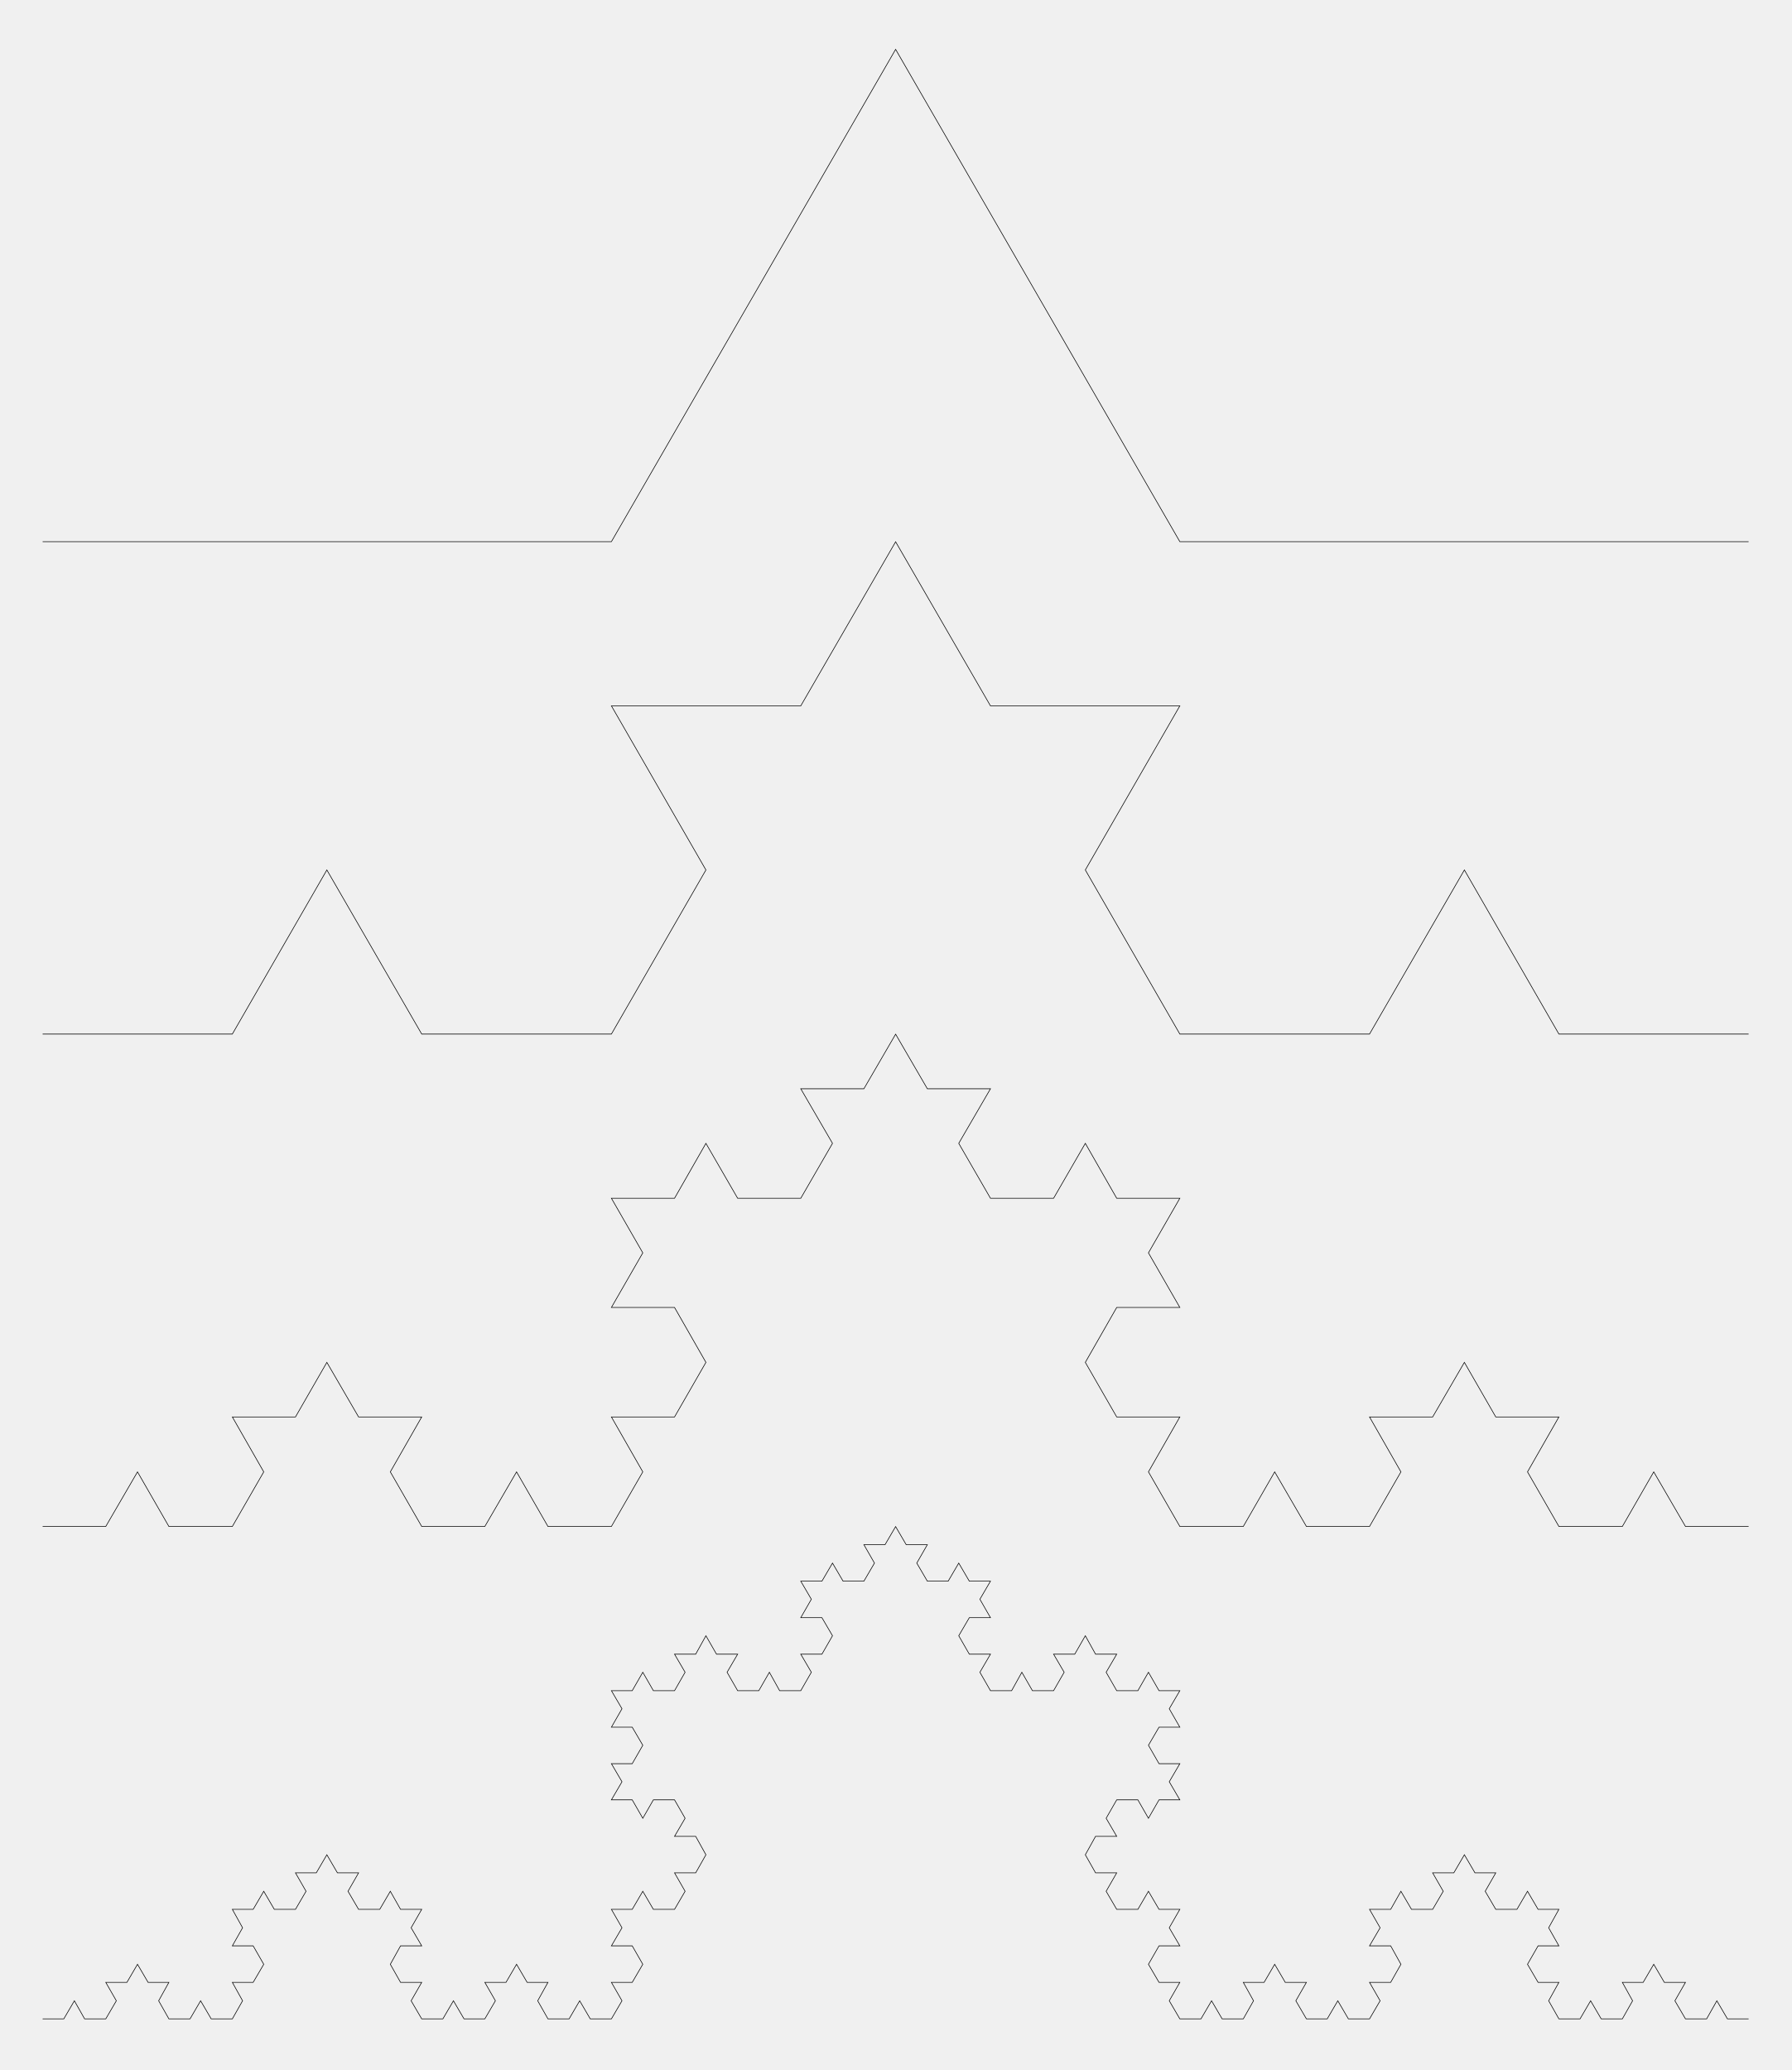
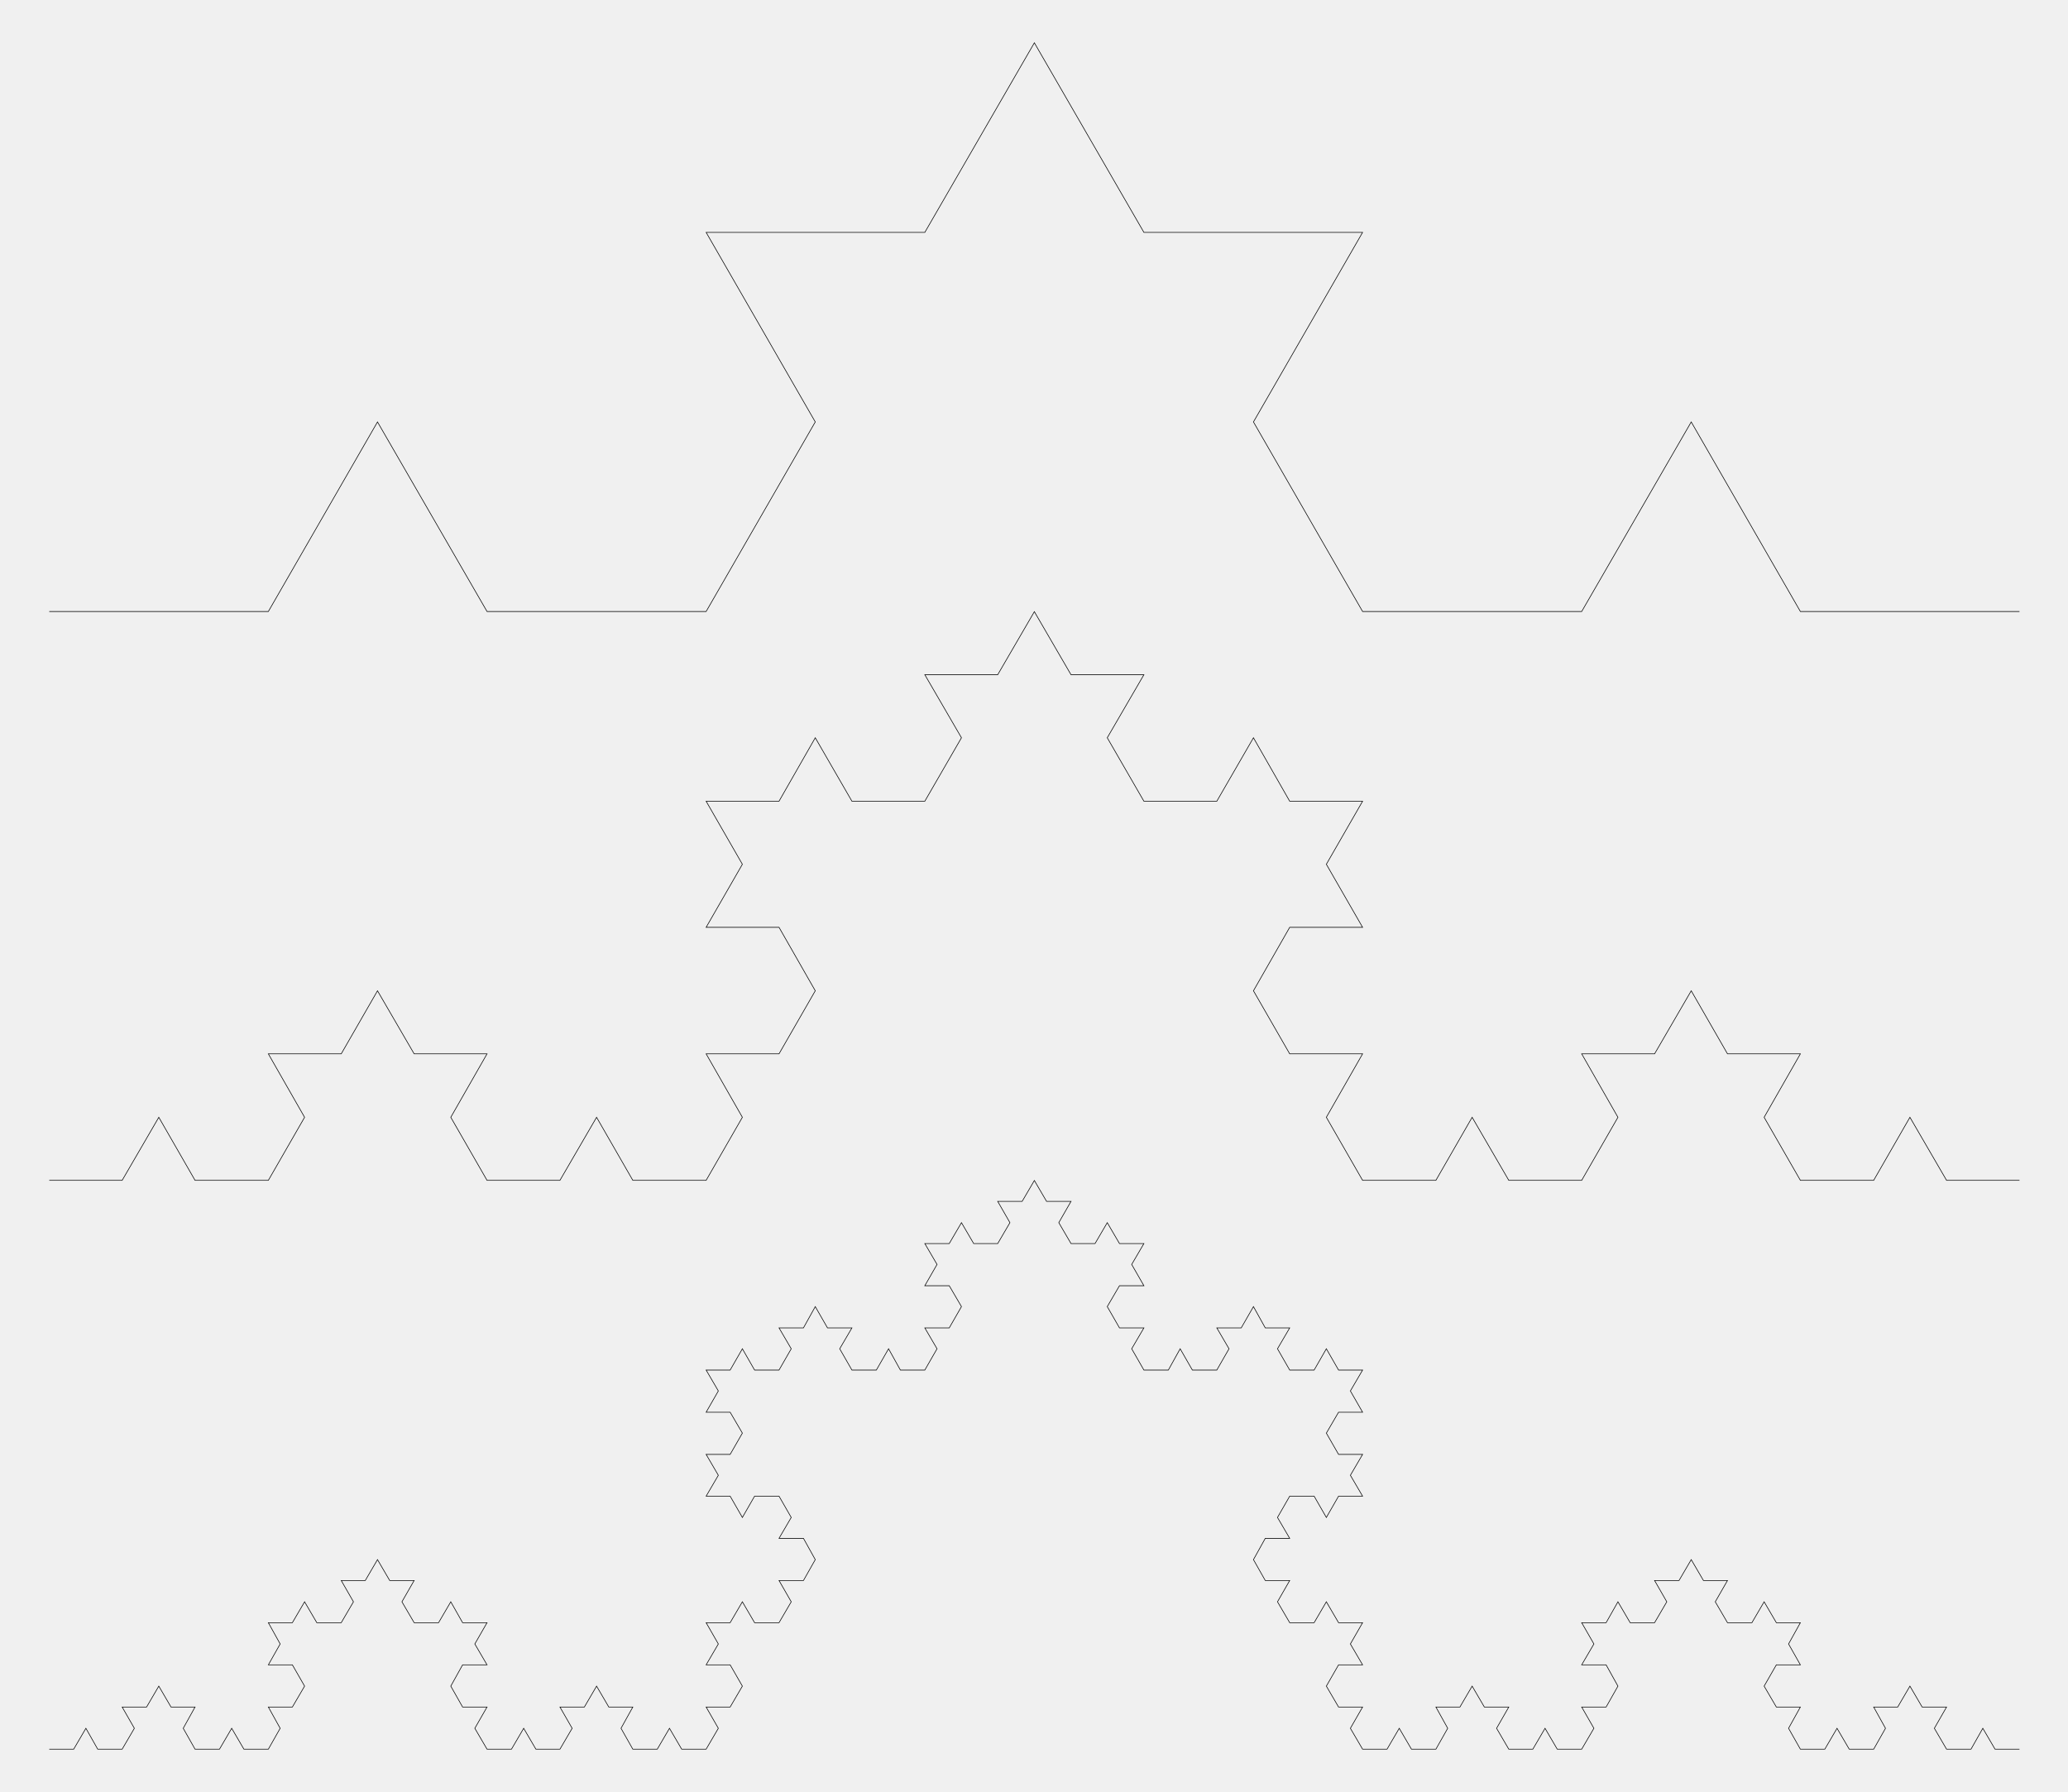
- <svg xmlns="http://www.w3.org/2000/svg" baseProfile="full" height="512" version="1.1" width="443">
+ <svg xmlns="http://www.w3.org/2000/svg" baseProfile="full" height="512" version="1.1" width="591">
  <defs>
    <marker id="arrow" markerHeight="3.5" markerWidth="5" orient="auto" refX="5.0" refY="1.7">
      <polygon points="0,0 5,1.75 0,3.5" />
    </marker>
  </defs>
  <g style="fill:white;">
-     <g transform="matrix(1.0, 0.0, 0.0, 1.0, 221.5, 255.7662)">
-       <g transform="matrix(84.38095, 0.0, 0.0, 84.38095, 0.0, 0.0)">
+     <g transform="matrix(1.0, 0.0, 0.0, 1.0, 295.6033, 256)">
+       <g transform="matrix(112.6108, 0.0, 0.0, 112.6108, 0.0, 0.0)">
        <g>
-           <g transform="matrix(1.0, 0.0, 0.0, 1.0, -2.5, -1.443376)">
+           <g transform="matrix(1.0, 0.0, 0.0, 1.0, -2.5, -0.7216878)">
            <g>
              <g>
                <g>
                  <g>
-                     <g>
-                       <g>
-                         <g style="stroke: black;stroke-width: 0.154;" transform="matrix(1.0, 0.0, 0.0, 1.0, 0.0, 0.0)">
-                           <path d="M 0.0 0.0 L 1.667 0.0 L 2.5 -1.443 L 3.333 0.0 L 5.0 0.0" style="vector-effect: non-scaling-stroke;fill:none;" />
-                         </g>
-                         <g transform="matrix(1.0, 0.0, 0.0, 1.0, 0.0, 0.0)">
-                           <g transform="matrix(0.0, -1.0, 1.0, 0.0, 0.0, 0.0)">
-                             <g />
-                           </g>
-                         </g>
-                       </g>
-                       <g style="stroke: black;stroke-width: 0.154;" transform="matrix(1.0, 0.0, 0.0, 1.0, 0.0, 1.443376)">
-                         <path d="M 0.0 0.0 L 0.556 0.0 L 0.833 -0.481 L 1.111 0.0 L 1.667 0.0 L 1.944 -0.481 L 1.667 -0.962 L 2.222 -0.962 L 2.5 -1.443 L 2.778 -0.962 L 3.333 -0.962 L 3.056 -0.481 L 3.333 0.0 L 3.889 0.0 L 4.167 -0.481 L 4.444 0.0 L 5 0.0" style="vector-effect: non-scaling-stroke;fill:none;" />
-                       </g>
+                     <g style="stroke: black;stroke-width: 0.177;" transform="matrix(1.0, 0.0, 0.0, 1.0, 0.0, 0.0)">
+                       <path d="M 0.0 0.0 L 0.556 0.0 L 0.833 -0.481 L 1.111 0.0 L 1.667 0.0 L 1.944 -0.481 L 1.667 -0.962 L 2.222 -0.962 L 2.5 -1.443 L 2.778 -0.962 L 3.333 -0.962 L 3.056 -0.481 L 3.333 0.0 L 3.889 0.0 L 4.167 -0.481 L 4.444 0.0 L 5 0.0" style="vector-effect: non-scaling-stroke;fill:none;" />
                    </g>
-                     <g transform="matrix(1.0, 0.0, 0.0, 1.0, 0.0, 1.443376)">
+                     <g transform="matrix(1.0, 0.0, 0.0, 1.0, 0.0, 0.0)">
                      <g transform="matrix(0.0, -1.0, 1.0, 0.0, 0.0, 0.0)">
                        <g />
                      </g>
                    </g>
                  </g>
-                   <g style="stroke: black;stroke-width: 0.154;" transform="matrix(1.0, 0.0, 0.0, 1.0, 0.0, 2.886751)">
+                   <g style="stroke: black;stroke-width: 0.177;" transform="matrix(1.0, 0.0, 0.0, 1.0, 0.0, 1.443376)">
                    <path d="M 0.0 0.0 L 0.185 0.0 L 0.278 -0.16 L 0.37 0.0 L 0.556 0.0 L 0.648 -0.16 L 0.556 -0.321 L 0.741 -0.321 L 0.833 -0.481 L 0.926 -0.321 L 1.111 -0.321 L 1.019 -0.16 L 1.111 0.0 L 1.296 0.0 L 1.389 -0.16 L 1.481 0.0 L 1.667 0.0 L 1.759 -0.16 L 1.667 -0.321 L 1.852 -0.321 L 1.944 -0.481 L 1.852 -0.642 L 1.667 -0.642 L 1.759 -0.802 L 1.667 -0.962 L 1.852 -0.962 L 1.944 -1.123 L 2.037 -0.962 L 2.222 -0.962 L 2.315 -1.123 L 2.222 -1.283 L 2.407 -1.283 L 2.5 -1.443 L 2.593 -1.283 L 2.778 -1.283 L 2.685 -1.123 L 2.778 -0.962 L 2.963 -0.962 L 3.056 -1.123 L 3.148 -0.962 L 3.333 -0.962 L 3.241 -0.802 L 3.333 -0.642 L 3.148 -0.642 L 3.056 -0.481 L 3.148 -0.321 L 3.333 -0.321 L 3.241 -0.16 L 3.333 -5.551115123125783e-17 L 3.519 -5.551115123125783e-17 L 3.611 -0.16 L 3.704 -5.551115123125783e-17 L 3.889 -5.551115123125783e-17 L 3.981 -0.16 L 3.889 -0.321 L 4.074 -0.321 L 4.167 -0.481 L 4.259 -0.321 L 4.444 -0.321 L 4.352 -0.16 L 4.444 -5.551115123125783e-17 L 4.63 -5.551115123125783e-17 L 4.722 -0.16 L 4.815 -5.551115123125783e-17 L 5 -5.551115123125783e-17" style="vector-effect: non-scaling-stroke;fill:none;" />
                  </g>
                </g>
-                 <g transform="matrix(1.0, 0.0, 0.0, 1.0, 0.0, 2.886751)">
+                 <g transform="matrix(1.0, 0.0, 0.0, 1.0, 0.0, 1.443376)">
                  <g transform="matrix(0.0, -1.0, 1.0, 0.0, 0.0, 0.0)">
                    <g />
                  </g>
                </g>
              </g>
-               <g style="stroke: black;stroke-width: 0.154;" transform="matrix(1.0, 0.0, 0.0, 1.0, 0.0, 4.330127)">
+               <g style="stroke: black;stroke-width: 0.177;" transform="matrix(1.0, 0.0, 0.0, 1.0, 0.0, 2.886751)">
                <path d="M 0.0 0.0 L 0.062 0.0 L 0.093 -0.053 L 0.123 0.0 L 0.185 0.0 L 0.216 -0.053 L 0.185 -0.107 L 0.247 -0.107 L 0.278 -0.16 L 0.309 -0.107 L 0.37 -0.107 L 0.34 -0.053 L 0.37 6.938893903907228e-18 L 0.432 6.938893903907228e-18 L 0.463 -0.053 L 0.494 6.938893903907228e-18 L 0.556 6.938893903907228e-18 L 0.586 -0.053 L 0.556 -0.107 L 0.617 -0.107 L 0.648 -0.16 L 0.617 -0.214 L 0.556 -0.214 L 0.586 -0.267 L 0.556 -0.321 L 0.617 -0.321 L 0.648 -0.374 L 0.679 -0.321 L 0.741 -0.321 L 0.772 -0.374 L 0.741 -0.428 L 0.802 -0.428 L 0.833 -0.481 L 0.864 -0.428 L 0.926 -0.428 L 0.895 -0.374 L 0.926 -0.321 L 0.988 -0.321 L 1.019 -0.374 L 1.049 -0.321 L 1.111 -0.321 L 1.08 -0.267 L 1.111 -0.214 L 1.049 -0.214 L 1.019 -0.16 L 1.049 -0.107 L 1.111 -0.107 L 1.08 -0.053 L 1.111 0.0 L 1.173 0.0 L 1.204 -0.053 L 1.235 0.0 L 1.296 0.0 L 1.327 -0.053 L 1.296 -0.107 L 1.358 -0.107 L 1.389 -0.16 L 1.42 -0.107 L 1.481 -0.107 L 1.451 -0.053 L 1.481 6.938893903907228e-18 L 1.543 6.938893903907228e-18 L 1.574 -0.053 L 1.605 6.938893903907228e-18 L 1.667 6.938893903907228e-18 L 1.698 -0.053 L 1.667 -0.107 L 1.728 -0.107 L 1.759 -0.16 L 1.728 -0.214 L 1.667 -0.214 L 1.698 -0.267 L 1.667 -0.321 L 1.728 -0.321 L 1.759 -0.374 L 1.79 -0.321 L 1.852 -0.321 L 1.883 -0.374 L 1.852 -0.428 L 1.914 -0.428 L 1.944 -0.481 L 1.914 -0.535 L 1.852 -0.535 L 1.883 -0.588 L 1.852 -0.642 L 1.79 -0.642 L 1.759 -0.588 L 1.728 -0.642 L 1.667 -0.642 L 1.698 -0.695 L 1.667 -0.748 L 1.728 -0.748 L 1.759 -0.802 L 1.728 -0.855 L 1.667 -0.855 L 1.698 -0.909 L 1.667 -0.962 L 1.728 -0.962 L 1.759 -1.016 L 1.79 -0.962 L 1.852 -0.962 L 1.883 -1.016 L 1.852 -1.069 L 1.914 -1.069 L 1.944 -1.123 L 1.975 -1.069 L 2.037 -1.069 L 2.006 -1.016 L 2.037 -0.962 L 2.099 -0.962 L 2.13 -1.016 L 2.16 -0.962 L 2.222 -0.962 L 2.253 -1.016 L 2.222 -1.069 L 2.284 -1.069 L 2.315 -1.123 L 2.284 -1.176 L 2.222 -1.176 L 2.253 -1.23 L 2.222 -1.283 L 2.284 -1.283 L 2.315 -1.336 L 2.346 -1.283 L 2.407 -1.283 L 2.438 -1.336 L 2.407 -1.39 L 2.469 -1.39 L 2.5 -1.443 L 2.531 -1.39 L 2.593 -1.39 L 2.562 -1.336 L 2.593 -1.283 L 2.654 -1.283 L 2.685 -1.336 L 2.716 -1.283 L 2.778 -1.283 L 2.747 -1.23 L 2.778 -1.176 L 2.716 -1.176 L 2.685 -1.123 L 2.716 -1.069 L 2.778 -1.069 L 2.747 -1.016 L 2.778 -0.962 L 2.84 -0.962 L 2.87 -1.016 L 2.901 -0.962 L 2.963 -0.962 L 2.994 -1.016 L 2.963 -1.069 L 3.025 -1.069 L 3.056 -1.123 L 3.086 -1.069 L 3.148 -1.069 L 3.117 -1.016 L 3.148 -0.962 L 3.21 -0.962 L 3.241 -1.016 L 3.272 -0.962 L 3.333 -0.962 L 3.302 -0.909 L 3.333 -0.855 L 3.272 -0.855 L 3.241 -0.802 L 3.272 -0.748 L 3.333 -0.748 L 3.302 -0.695 L 3.333 -0.642 L 3.272 -0.642 L 3.241 -0.588 L 3.21 -0.642 L 3.148 -0.642 L 3.117 -0.588 L 3.148 -0.535 L 3.086 -0.535 L 3.056 -0.481 L 3.086 -0.428 L 3.148 -0.428 L 3.117 -0.374 L 3.148 -0.321 L 3.21 -0.321 L 3.241 -0.374 L 3.272 -0.321 L 3.333 -0.321 L 3.302 -0.267 L 3.333 -0.214 L 3.272 -0.214 L 3.241 -0.16 L 3.272 -0.107 L 3.333 -0.107 L 3.302 -0.053 L 3.333 1.0408340855860843e-16 L 3.395 1.0408340855860843e-16 L 3.426 -0.053 L 3.457 1.0408340855860843e-16 L 3.519 1.0408340855860843e-16 L 3.549 -0.053 L 3.519 -0.107 L 3.58 -0.107 L 3.611 -0.16 L 3.642 -0.107 L 3.704 -0.107 L 3.673 -0.053 L 3.704 1.1796119636642288e-16 L 3.765 1.1796119636642288e-16 L 3.796 -0.053 L 3.827 1.1796119636642288e-16 L 3.889 1.1796119636642288e-16 L 3.92 -0.053 L 3.889 -0.107 L 3.951 -0.107 L 3.981 -0.16 L 3.951 -0.214 L 3.889 -0.214 L 3.92 -0.267 L 3.889 -0.321 L 3.951 -0.321 L 3.981 -0.374 L 4.012 -0.321 L 4.074 -0.321 L 4.105 -0.374 L 4.074 -0.428 L 4.136 -0.428 L 4.167 -0.481 L 4.198 -0.428 L 4.259 -0.428 L 4.228 -0.374 L 4.259 -0.321 L 4.321 -0.321 L 4.352 -0.374 L 4.383 -0.321 L 4.444 -0.321 L 4.414 -0.267 L 4.444 -0.214 L 4.383 -0.214 L 4.352 -0.16 L 4.383 -0.107 L 4.444 -0.107 L 4.414 -0.053 L 4.444 1.1102230246251565e-16 L 4.506 1.1102230246251565e-16 L 4.537 -0.053 L 4.568 1.1102230246251565e-16 L 4.63 1.1102230246251565e-16 L 4.66 -0.053 L 4.63 -0.107 L 4.691 -0.107 L 4.722 -0.16 L 4.753 -0.107 L 4.815 -0.107 L 4.784 -0.053 L 4.815 1.1796119636642288e-16 L 4.877 1.1796119636642288e-16 L 4.907 -0.053 L 4.938 1.1796119636642288e-16 L 5 1.1796119636642288e-16" style="vector-effect: non-scaling-stroke;fill:none;" />
              </g>
            </g>
          </g>
          <g />
        </g>
      </g>
    </g>
  </g>
</svg>
